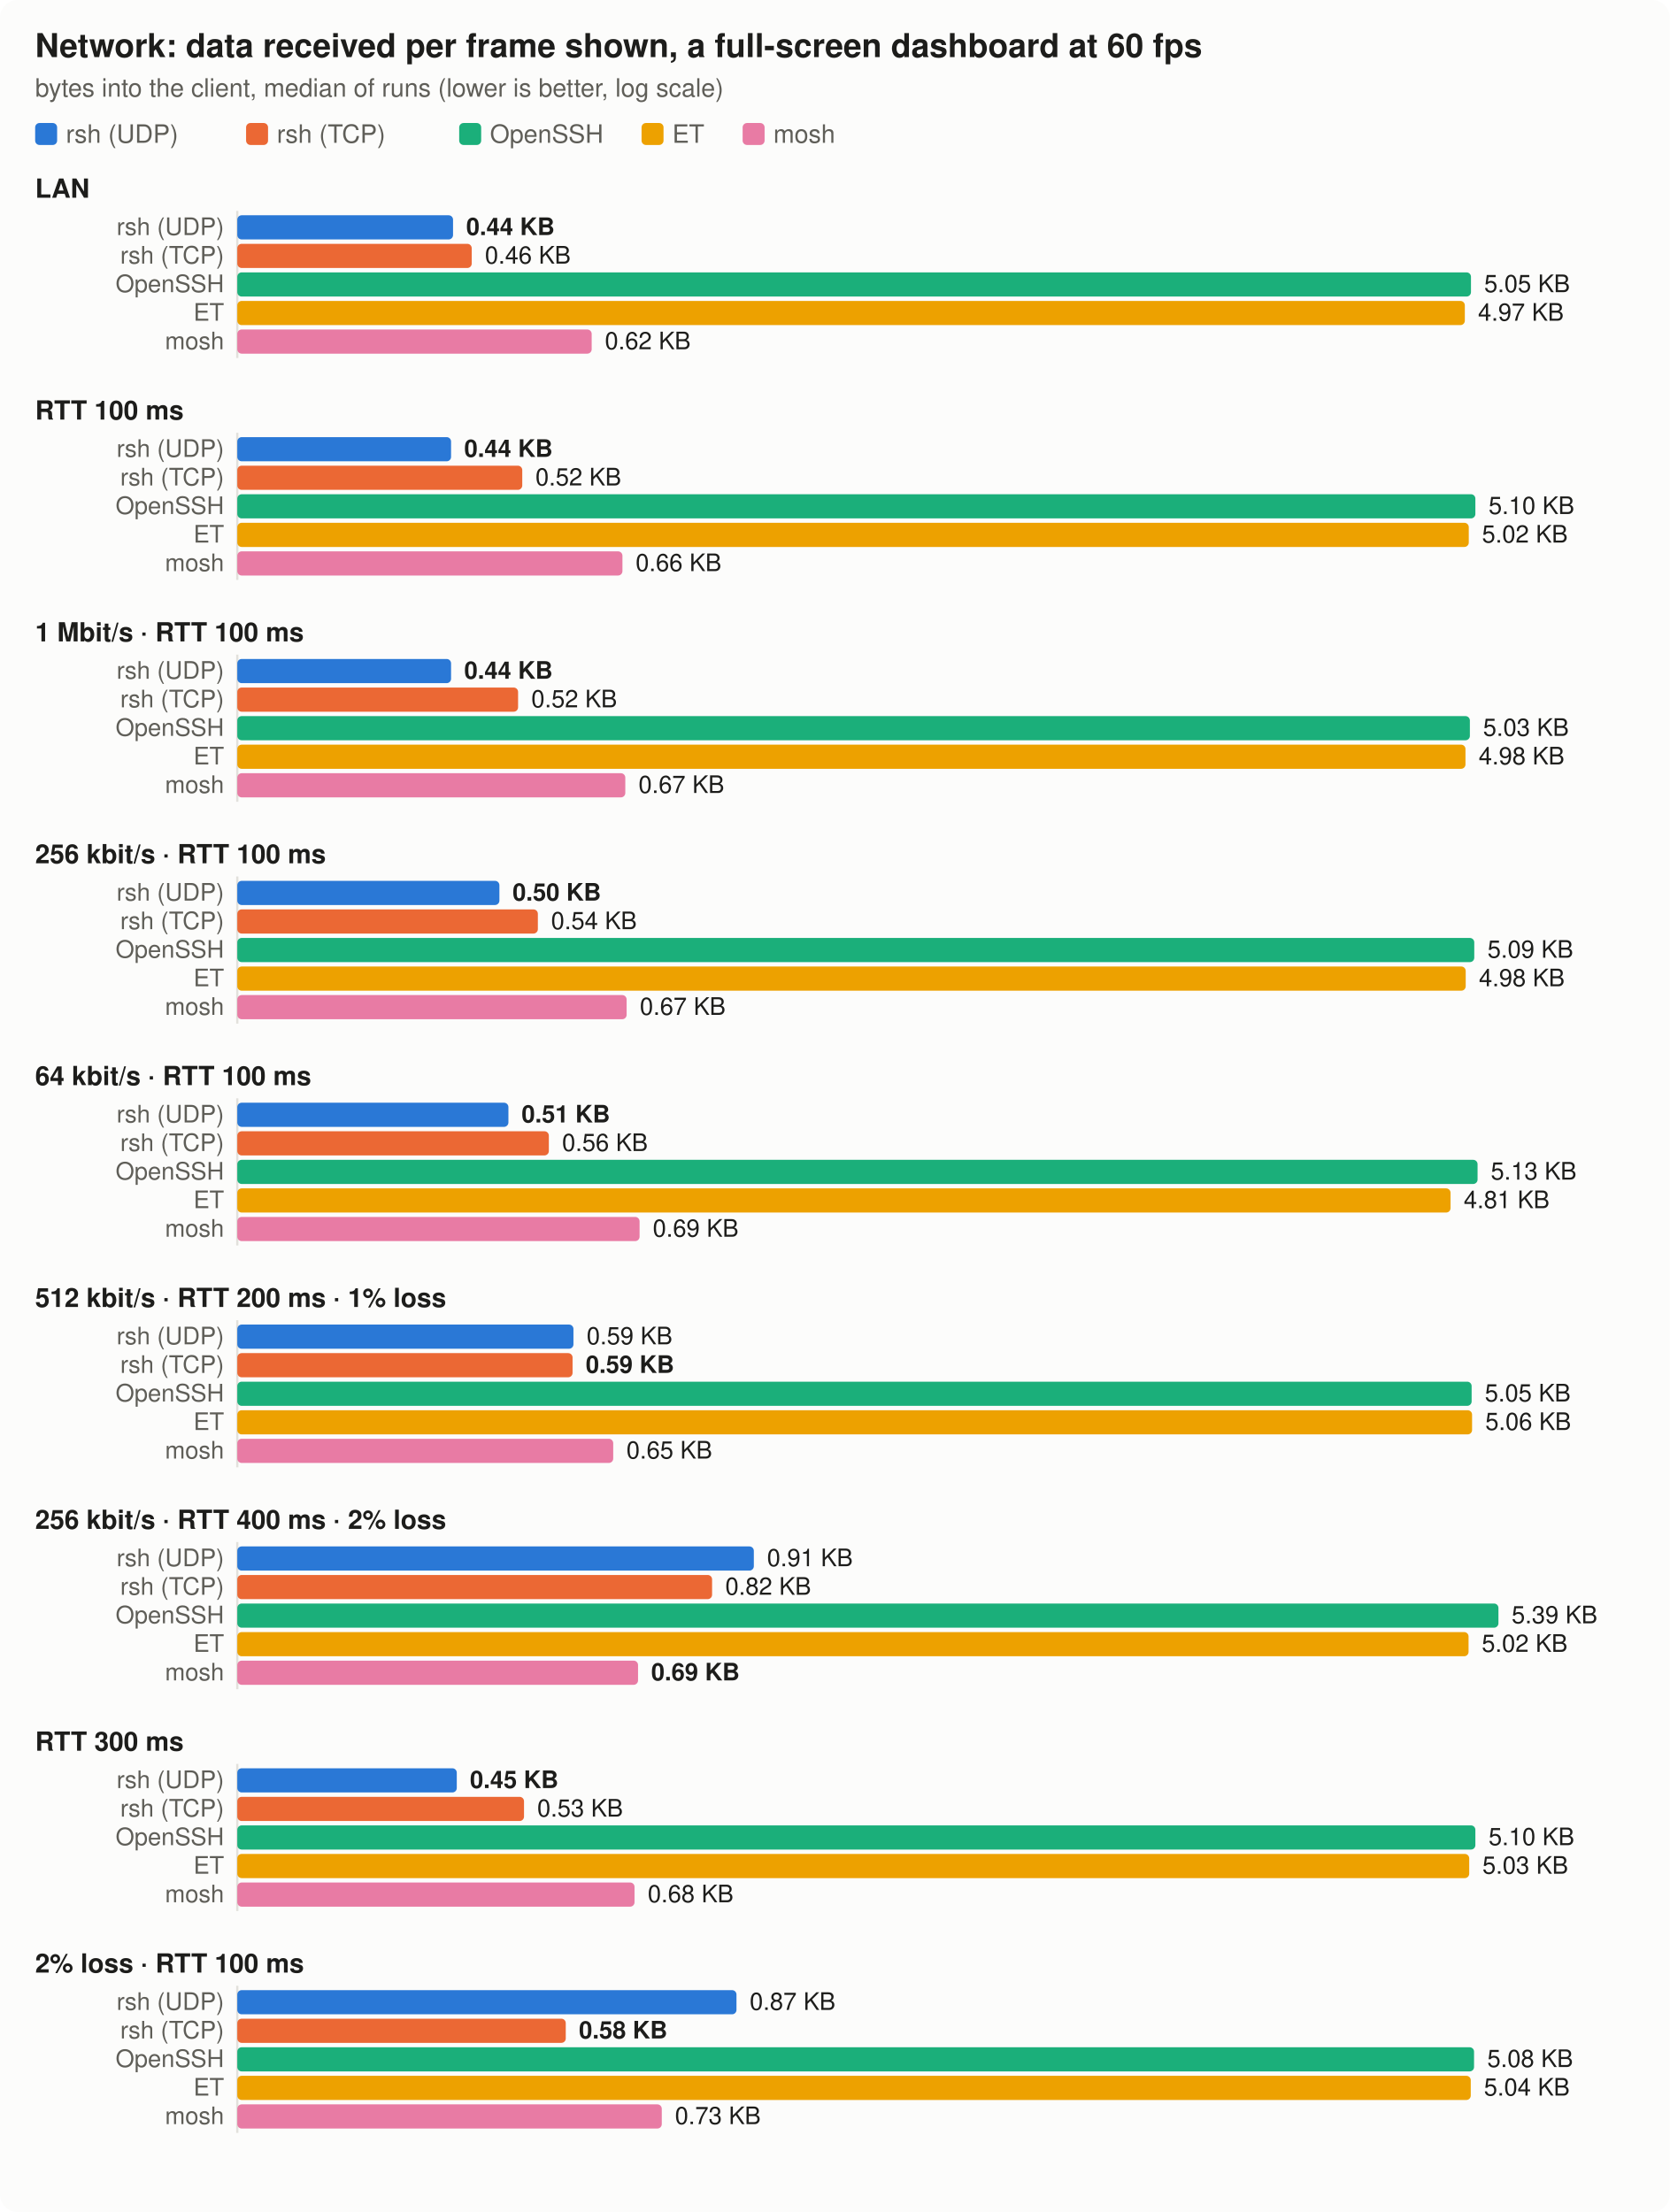
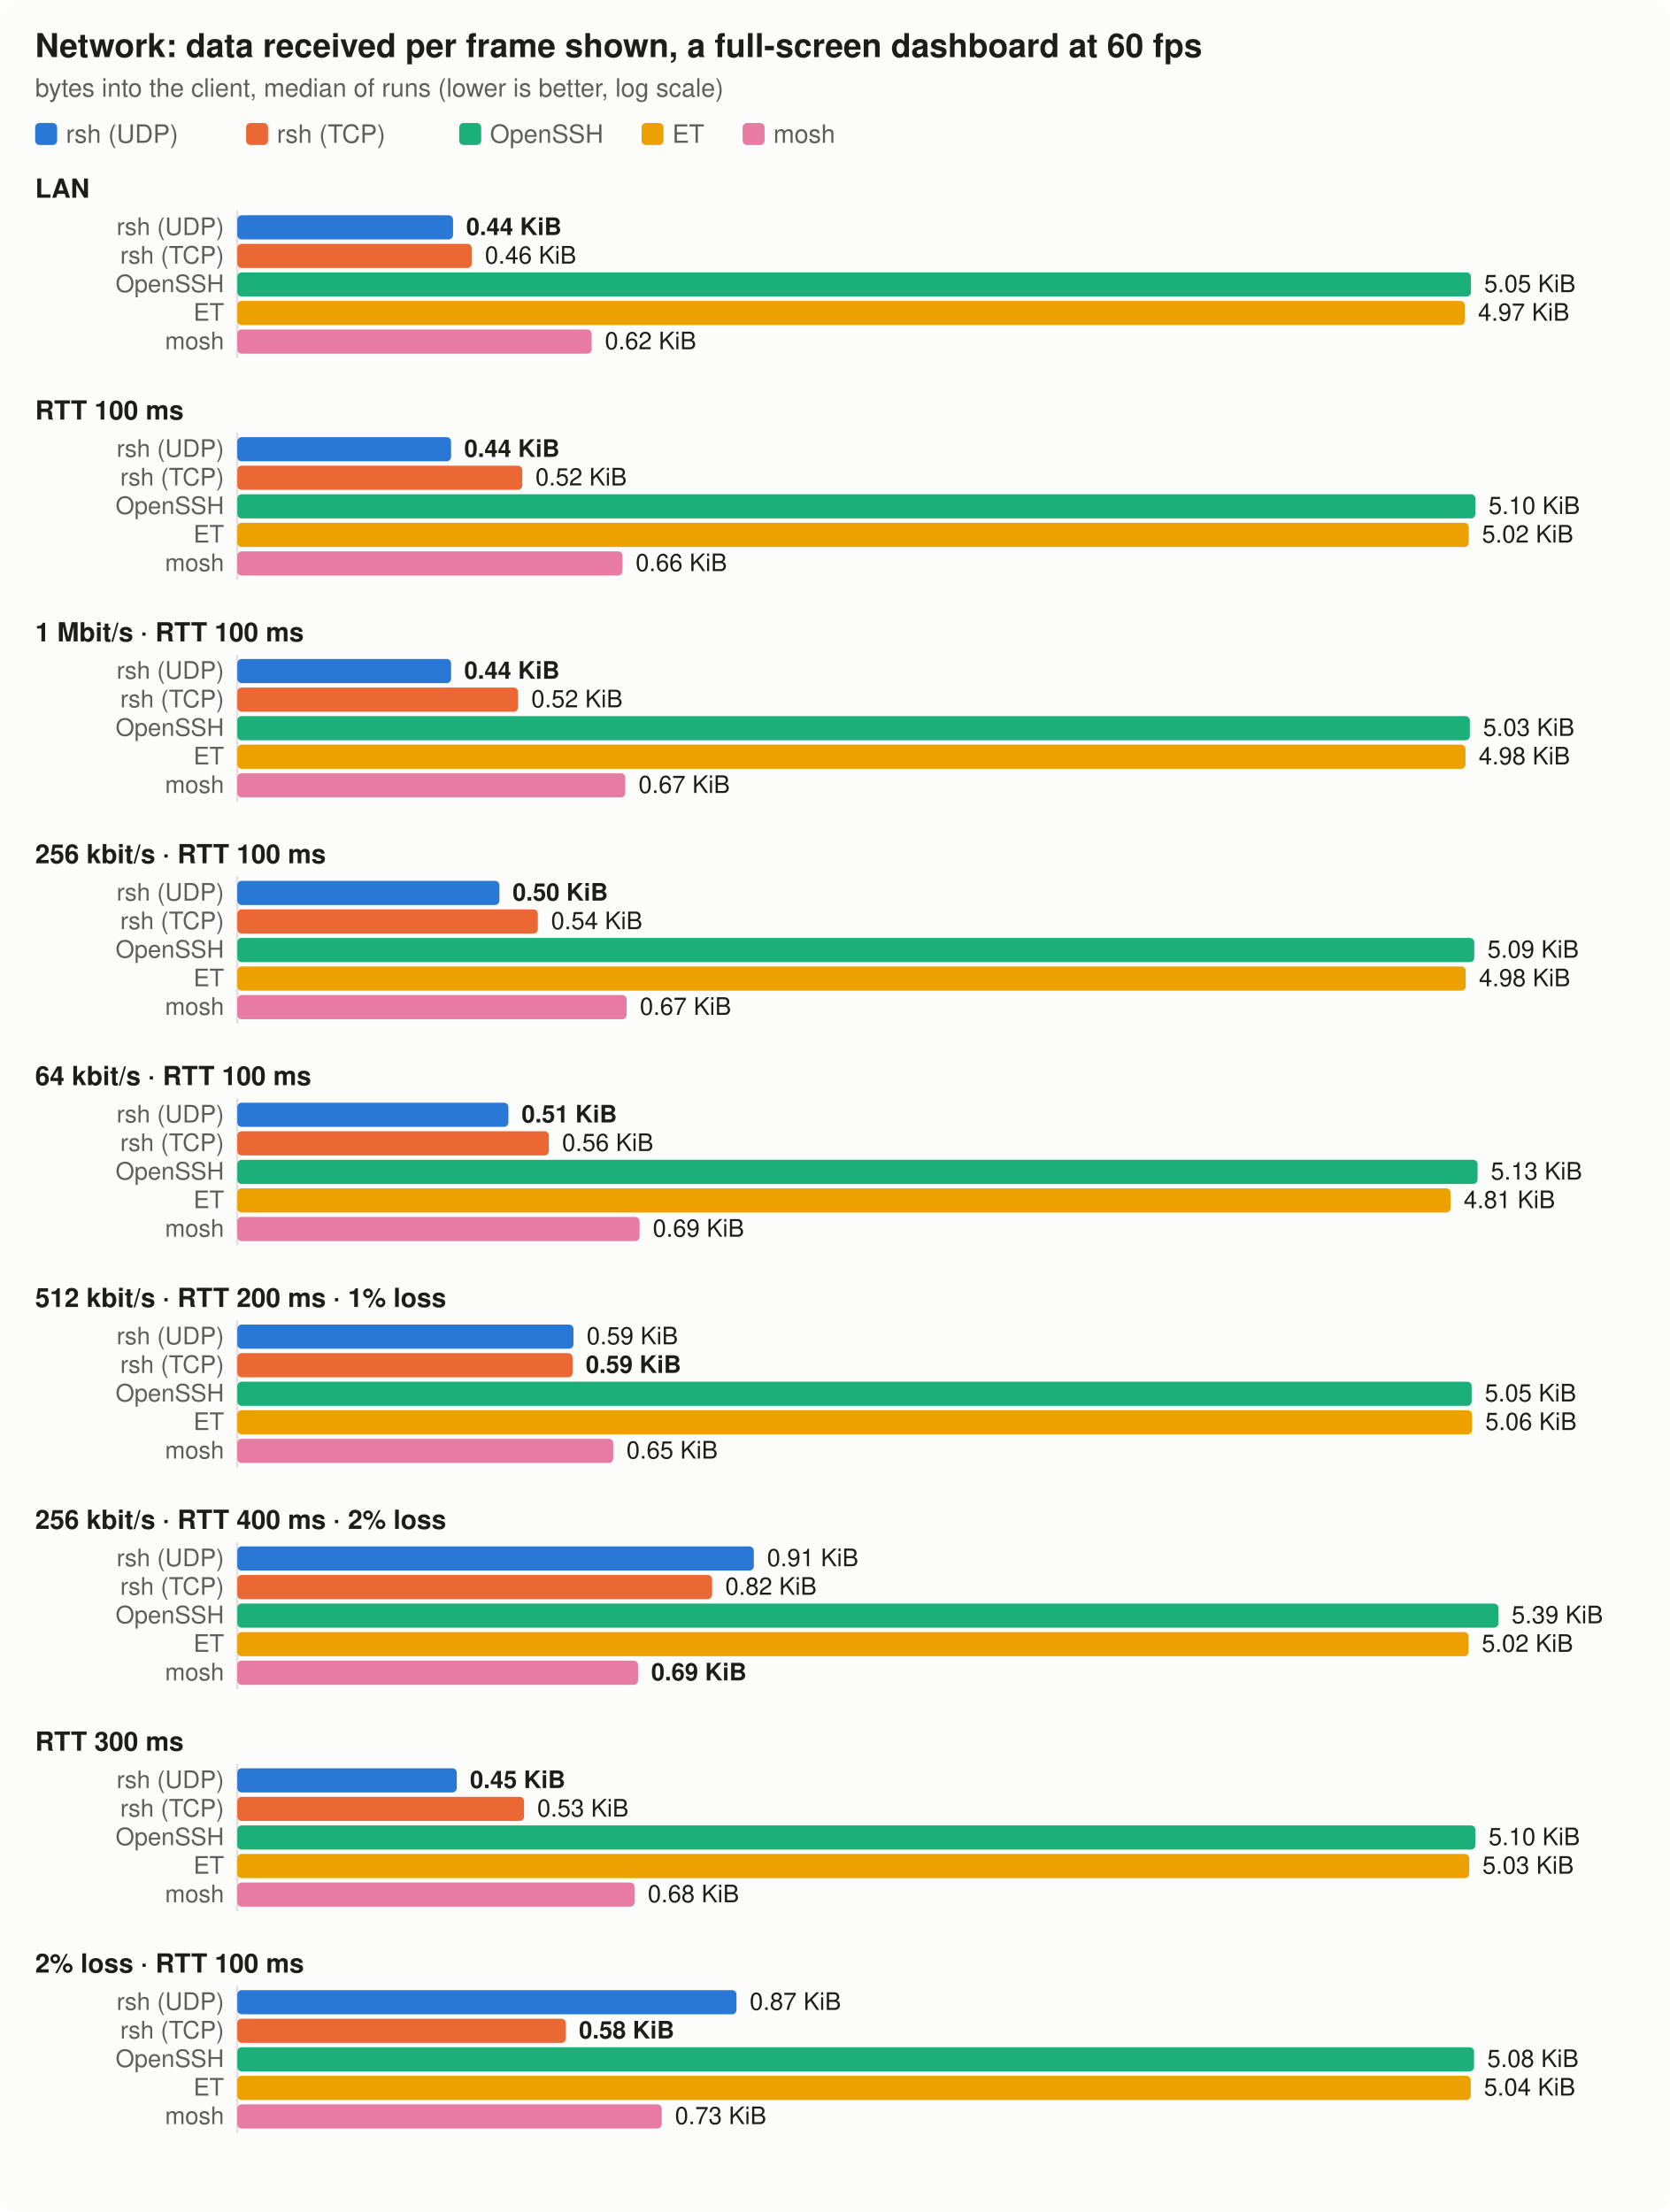
<svg xmlns="http://www.w3.org/2000/svg" width="760" height="1007" viewBox="0 0 760 1007" role="img" aria-label="Network: data received per frame shown, a full-screen dashboard at 60 fps">
  <style>svg{font-family:-apple-system,BlinkMacSystemFont,'Segoe UI',Helvetica,Arial,sans-serif}.bg{fill:#fcfcfb}.t1{fill:#1d1d1b}.t2{fill:#5f5e58}.axis{stroke:#e2e1dc}.s-rsh{fill:#2a78d6}.s-rsh_tcp{fill:#eb6834}.s-ssh{fill:#1baf7a}.s-et{fill:#eda100}.s-mosh{fill:#e87ba4}@media (prefers-color-scheme:dark){.bg{fill:#1a1a19}.t1{fill:#f0efec}.t2{fill:#c3c2b7}.axis{stroke:#3a3a37}.s-rsh{fill:#3987e5}.s-rsh_tcp{fill:#d95926}.s-ssh{fill:#199e70}.s-et{fill:#c98500}.s-mosh{fill:#d55181}}</style>
  <rect class="bg" width="100%" height="100%" rx="8" />
  <text class="t1" x="16" y="26" font-size="15" font-weight="600">Network: data received per frame shown, a full-screen dashboard at 60 fps</text>
  <text class="t2" x="16" y="44" font-size="11.5">bytes into the client, median of runs (lower is better, log scale)</text>
  <rect class="s-rsh" x="16" y="56" width="10" height="10" rx="2" />
  <text class="t2" x="30" y="65" font-size="11.5">rsh (UDP)</text>
  <rect class="s-rsh_tcp" x="112" y="56" width="10" height="10" rx="2" />
  <text class="t2" x="126" y="65" font-size="11.5">rsh (TCP)</text>
  <rect class="s-ssh" x="209" y="56" width="10" height="10" rx="2" />
  <text class="t2" x="223" y="65" font-size="11.5">OpenSSH</text>
  <rect class="s-et" x="292" y="56" width="10" height="10" rx="2" />
  <text class="t2" x="306" y="65" font-size="11.5">ET</text>
  <rect class="s-mosh" x="338" y="56" width="10" height="10" rx="2" />
  <text class="t2" x="352" y="65" font-size="11.5">mosh</text>
  <text class="t1" x="16" y="90" font-size="12" font-weight="600">LAN</text>
  <line class="axis" x1="108" y1="96" x2="108" y2="163" stroke-width="1" />
  <text class="t2" x="102" y="107" font-size="11" text-anchor="end">rsh (UDP)</text>
  <rect class="s-rsh" x="108" y="98" width="98.2" height="11" rx="2" />
-   <text class="t1" x="212.2" y="107" font-size="11" font-weight="600">0.44 KB</text>
+   <text class="t1" x="212.2" y="107" font-size="11" font-weight="600">0.44 KiB</text>
  <text class="t2" x="102" y="120" font-size="11" text-anchor="end">rsh (TCP)</text>
  <rect class="s-rsh_tcp" x="108" y="111" width="106.7" height="11" rx="2" />
-   <text class="t1" x="220.7" y="120" font-size="11">0.46 KB</text>
+   <text class="t1" x="220.7" y="120" font-size="11">0.46 KiB</text>
  <text class="t2" x="102" y="133" font-size="11" text-anchor="end">OpenSSH</text>
  <rect class="s-ssh" x="108" y="124" width="561.5" height="11" rx="2" />
-   <text class="t1" x="675.5" y="133" font-size="11">5.05 KB</text>
+   <text class="t1" x="675.5" y="133" font-size="11">5.05 KiB</text>
  <text class="t2" x="102" y="146" font-size="11" text-anchor="end">ET</text>
  <rect class="s-et" x="108" y="137" width="558.7" height="11" rx="2" />
-   <text class="t1" x="672.7" y="146" font-size="11">4.97 KB</text>
+   <text class="t1" x="672.7" y="146" font-size="11">4.97 KiB</text>
  <text class="t2" x="102" y="159" font-size="11" text-anchor="end">mosh</text>
  <rect class="s-mosh" x="108" y="150" width="161.3" height="11" rx="2" />
-   <text class="t1" x="275.3" y="159" font-size="11">0.62 KB</text>
+   <text class="t1" x="275.3" y="159" font-size="11">0.62 KiB</text>
  <text class="t1" x="16" y="191" font-size="12" font-weight="600">RTT 100 ms</text>
  <line class="axis" x1="108" y1="197" x2="108" y2="264" stroke-width="1" />
  <text class="t2" x="102" y="208" font-size="11" text-anchor="end">rsh (UDP)</text>
  <rect class="s-rsh" x="108" y="199" width="97.3" height="11" rx="2" />
-   <text class="t1" x="211.3" y="208" font-size="11" font-weight="600">0.44 KB</text>
+   <text class="t1" x="211.3" y="208" font-size="11" font-weight="600">0.44 KiB</text>
  <text class="t2" x="102" y="221" font-size="11" text-anchor="end">rsh (TCP)</text>
  <rect class="s-rsh_tcp" x="108" y="212" width="129.7" height="11" rx="2" />
-   <text class="t1" x="243.7" y="221" font-size="11">0.52 KB</text>
+   <text class="t1" x="243.7" y="221" font-size="11">0.52 KiB</text>
  <text class="t2" x="102" y="234" font-size="11" text-anchor="end">OpenSSH</text>
  <rect class="s-ssh" x="108" y="225" width="563.5" height="11" rx="2" />
-   <text class="t1" x="677.5" y="234" font-size="11">5.10 KB</text>
+   <text class="t1" x="677.5" y="234" font-size="11">5.10 KiB</text>
  <text class="t2" x="102" y="247" font-size="11" text-anchor="end">ET</text>
  <rect class="s-et" x="108" y="238" width="560.5" height="11" rx="2" />
-   <text class="t1" x="674.5" y="247" font-size="11">5.02 KB</text>
+   <text class="t1" x="674.5" y="247" font-size="11">5.02 KiB</text>
  <text class="t2" x="102" y="260" font-size="11" text-anchor="end">mosh</text>
  <rect class="s-mosh" x="108" y="251" width="175.3" height="11" rx="2" />
-   <text class="t1" x="289.3" y="260" font-size="11">0.66 KB</text>
+   <text class="t1" x="289.3" y="260" font-size="11">0.66 KiB</text>
  <text class="t1" x="16" y="292" font-size="12" font-weight="600">1 Mbit/s · RTT 100 ms</text>
  <line class="axis" x1="108" y1="298" x2="108" y2="365" stroke-width="1" />
  <text class="t2" x="102" y="309" font-size="11" text-anchor="end">rsh (UDP)</text>
  <rect class="s-rsh" x="108" y="300" width="97.3" height="11" rx="2" />
-   <text class="t1" x="211.3" y="309" font-size="11" font-weight="600">0.44 KB</text>
+   <text class="t1" x="211.3" y="309" font-size="11" font-weight="600">0.44 KiB</text>
  <text class="t2" x="102" y="322" font-size="11" text-anchor="end">rsh (TCP)</text>
  <rect class="s-rsh_tcp" x="108" y="313" width="127.8" height="11" rx="2" />
-   <text class="t1" x="241.8" y="322" font-size="11">0.52 KB</text>
+   <text class="t1" x="241.8" y="322" font-size="11">0.52 KiB</text>
  <text class="t2" x="102" y="335" font-size="11" text-anchor="end">OpenSSH</text>
  <rect class="s-ssh" x="108" y="326" width="561.0" height="11" rx="2" />
-   <text class="t1" x="675.0" y="335" font-size="11">5.03 KB</text>
+   <text class="t1" x="675.0" y="335" font-size="11">5.03 KiB</text>
  <text class="t2" x="102" y="348" font-size="11" text-anchor="end">ET</text>
  <rect class="s-et" x="108" y="339" width="559.0" height="11" rx="2" />
-   <text class="t1" x="673.0" y="348" font-size="11">4.98 KB</text>
+   <text class="t1" x="673.0" y="348" font-size="11">4.98 KiB</text>
  <text class="t2" x="102" y="361" font-size="11" text-anchor="end">mosh</text>
  <rect class="s-mosh" x="108" y="352" width="176.6" height="11" rx="2" />
-   <text class="t1" x="290.6" y="361" font-size="11">0.67 KB</text>
+   <text class="t1" x="290.6" y="361" font-size="11">0.67 KiB</text>
  <text class="t1" x="16" y="393" font-size="12" font-weight="600">256 kbit/s · RTT 100 ms</text>
  <line class="axis" x1="108" y1="399" x2="108" y2="466" stroke-width="1" />
  <text class="t2" x="102" y="410" font-size="11" text-anchor="end">rsh (UDP)</text>
  <rect class="s-rsh" x="108" y="401" width="119.3" height="11" rx="2" />
-   <text class="t1" x="233.3" y="410" font-size="11" font-weight="600">0.50 KB</text>
+   <text class="t1" x="233.3" y="410" font-size="11" font-weight="600">0.50 KiB</text>
  <text class="t2" x="102" y="423" font-size="11" text-anchor="end">rsh (TCP)</text>
  <rect class="s-rsh_tcp" x="108" y="414" width="136.8" height="11" rx="2" />
-   <text class="t1" x="250.8" y="423" font-size="11">0.54 KB</text>
+   <text class="t1" x="250.8" y="423" font-size="11">0.54 KiB</text>
  <text class="t2" x="102" y="436" font-size="11" text-anchor="end">OpenSSH</text>
  <rect class="s-ssh" x="108" y="427" width="563.0" height="11" rx="2" />
-   <text class="t1" x="677.0" y="436" font-size="11">5.09 KB</text>
+   <text class="t1" x="677.0" y="436" font-size="11">5.09 KiB</text>
  <text class="t2" x="102" y="449" font-size="11" text-anchor="end">ET</text>
  <rect class="s-et" x="108" y="440" width="559.1" height="11" rx="2" />
-   <text class="t1" x="673.1" y="449" font-size="11">4.98 KB</text>
+   <text class="t1" x="673.1" y="449" font-size="11">4.98 KiB</text>
  <text class="t2" x="102" y="462" font-size="11" text-anchor="end">mosh</text>
  <rect class="s-mosh" x="108" y="453" width="177.2" height="11" rx="2" />
-   <text class="t1" x="291.2" y="462" font-size="11">0.67 KB</text>
+   <text class="t1" x="291.2" y="462" font-size="11">0.67 KiB</text>
  <text class="t1" x="16" y="494" font-size="12" font-weight="600">64 kbit/s · RTT 100 ms</text>
  <line class="axis" x1="108" y1="500" x2="108" y2="567" stroke-width="1" />
  <text class="t2" x="102" y="511" font-size="11" text-anchor="end">rsh (UDP)</text>
  <rect class="s-rsh" x="108" y="502" width="123.4" height="11" rx="2" />
-   <text class="t1" x="237.4" y="511" font-size="11" font-weight="600">0.51 KB</text>
+   <text class="t1" x="237.4" y="511" font-size="11" font-weight="600">0.51 KiB</text>
  <text class="t2" x="102" y="524" font-size="11" text-anchor="end">rsh (TCP)</text>
  <rect class="s-rsh_tcp" x="108" y="515" width="141.8" height="11" rx="2" />
-   <text class="t1" x="255.8" y="524" font-size="11">0.56 KB</text>
+   <text class="t1" x="255.8" y="524" font-size="11">0.56 KiB</text>
  <text class="t2" x="102" y="537" font-size="11" text-anchor="end">OpenSSH</text>
  <rect class="s-ssh" x="108" y="528" width="564.5" height="11" rx="2" />
-   <text class="t1" x="678.5" y="537" font-size="11">5.13 KB</text>
+   <text class="t1" x="678.5" y="537" font-size="11">5.13 KiB</text>
  <text class="t2" x="102" y="550" font-size="11" text-anchor="end">ET</text>
  <rect class="s-et" x="108" y="541" width="552.2" height="11" rx="2" />
-   <text class="t1" x="666.2" y="550" font-size="11">4.81 KB</text>
+   <text class="t1" x="666.2" y="550" font-size="11">4.81 KiB</text>
  <text class="t2" x="102" y="563" font-size="11" text-anchor="end">mosh</text>
  <rect class="s-mosh" x="108" y="554" width="183.1" height="11" rx="2" />
-   <text class="t1" x="297.1" y="563" font-size="11">0.69 KB</text>
+   <text class="t1" x="297.1" y="563" font-size="11">0.69 KiB</text>
  <text class="t1" x="16" y="595" font-size="12" font-weight="600">512 kbit/s · RTT 200 ms · 1% loss</text>
  <line class="axis" x1="108" y1="601" x2="108" y2="668" stroke-width="1" />
  <text class="t2" x="102" y="612" font-size="11" text-anchor="end">rsh (UDP)</text>
  <rect class="s-rsh" x="108" y="603" width="153.0" height="11" rx="2" />
-   <text class="t1" x="267.0" y="612" font-size="11">0.59 KB</text>
+   <text class="t1" x="267.0" y="612" font-size="11">0.59 KiB</text>
  <text class="t2" x="102" y="625" font-size="11" text-anchor="end">rsh (TCP)</text>
  <rect class="s-rsh_tcp" x="108" y="616" width="152.6" height="11" rx="2" />
-   <text class="t1" x="266.6" y="625" font-size="11" font-weight="600">0.59 KB</text>
+   <text class="t1" x="266.6" y="625" font-size="11" font-weight="600">0.59 KiB</text>
  <text class="t2" x="102" y="638" font-size="11" text-anchor="end">OpenSSH</text>
  <rect class="s-ssh" x="108" y="629" width="561.8" height="11" rx="2" />
-   <text class="t1" x="675.8" y="638" font-size="11">5.05 KB</text>
+   <text class="t1" x="675.8" y="638" font-size="11">5.05 KiB</text>
  <text class="t2" x="102" y="651" font-size="11" text-anchor="end">ET</text>
  <rect class="s-et" x="108" y="642" width="562.0" height="11" rx="2" />
-   <text class="t1" x="676.0" y="651" font-size="11">5.06 KB</text>
+   <text class="t1" x="676.0" y="651" font-size="11">5.06 KiB</text>
  <text class="t2" x="102" y="664" font-size="11" text-anchor="end">mosh</text>
  <rect class="s-mosh" x="108" y="655" width="171.1" height="11" rx="2" />
-   <text class="t1" x="285.1" y="664" font-size="11">0.65 KB</text>
+   <text class="t1" x="285.1" y="664" font-size="11">0.65 KiB</text>
  <text class="t1" x="16" y="696" font-size="12" font-weight="600">256 kbit/s · RTT 400 ms · 2% loss</text>
  <line class="axis" x1="108" y1="702" x2="108" y2="769" stroke-width="1" />
  <text class="t2" x="102" y="713" font-size="11" text-anchor="end">rsh (UDP)</text>
  <rect class="s-rsh" x="108" y="704" width="235.1" height="11" rx="2" />
-   <text class="t1" x="349.1" y="713" font-size="11">0.91 KB</text>
+   <text class="t1" x="349.1" y="713" font-size="11">0.91 KiB</text>
  <text class="t2" x="102" y="726" font-size="11" text-anchor="end">rsh (TCP)</text>
  <rect class="s-rsh_tcp" x="108" y="717" width="216.1" height="11" rx="2" />
-   <text class="t1" x="330.1" y="726" font-size="11">0.82 KB</text>
+   <text class="t1" x="330.1" y="726" font-size="11">0.82 KiB</text>
  <text class="t2" x="102" y="739" font-size="11" text-anchor="end">OpenSSH</text>
  <rect class="s-ssh" x="108" y="730" width="574.0" height="11" rx="2" />
-   <text class="t1" x="688.0" y="739" font-size="11">5.39 KB</text>
+   <text class="t1" x="688.0" y="739" font-size="11">5.39 KiB</text>
  <text class="t2" x="102" y="752" font-size="11" text-anchor="end">ET</text>
  <rect class="s-et" x="108" y="743" width="560.4" height="11" rx="2" />
-   <text class="t1" x="674.4" y="752" font-size="11">5.02 KB</text>
+   <text class="t1" x="674.4" y="752" font-size="11">5.02 KiB</text>
  <text class="t2" x="102" y="765" font-size="11" text-anchor="end">mosh</text>
  <rect class="s-mosh" x="108" y="756" width="182.4" height="11" rx="2" />
-   <text class="t1" x="296.4" y="765" font-size="11" font-weight="600">0.69 KB</text>
+   <text class="t1" x="296.4" y="765" font-size="11" font-weight="600">0.69 KiB</text>
  <text class="t1" x="16" y="797" font-size="12" font-weight="600">RTT 300 ms</text>
  <line class="axis" x1="108" y1="803" x2="108" y2="870" stroke-width="1" />
  <text class="t2" x="102" y="814" font-size="11" text-anchor="end">rsh (UDP)</text>
  <rect class="s-rsh" x="108" y="805" width="99.9" height="11" rx="2" />
-   <text class="t1" x="213.9" y="814" font-size="11" font-weight="600">0.45 KB</text>
+   <text class="t1" x="213.9" y="814" font-size="11" font-weight="600">0.45 KiB</text>
  <text class="t2" x="102" y="827" font-size="11" text-anchor="end">rsh (TCP)</text>
  <rect class="s-rsh_tcp" x="108" y="818" width="130.5" height="11" rx="2" />
-   <text class="t1" x="244.5" y="827" font-size="11">0.53 KB</text>
+   <text class="t1" x="244.5" y="827" font-size="11">0.53 KiB</text>
  <text class="t2" x="102" y="840" font-size="11" text-anchor="end">OpenSSH</text>
  <rect class="s-ssh" x="108" y="831" width="563.5" height="11" rx="2" />
-   <text class="t1" x="677.5" y="840" font-size="11">5.10 KB</text>
+   <text class="t1" x="677.5" y="840" font-size="11">5.10 KiB</text>
  <text class="t2" x="102" y="853" font-size="11" text-anchor="end">ET</text>
  <rect class="s-et" x="108" y="844" width="560.7" height="11" rx="2" />
-   <text class="t1" x="674.7" y="853" font-size="11">5.03 KB</text>
+   <text class="t1" x="674.7" y="853" font-size="11">5.03 KiB</text>
  <text class="t2" x="102" y="866" font-size="11" text-anchor="end">mosh</text>
  <rect class="s-mosh" x="108" y="857" width="180.8" height="11" rx="2" />
-   <text class="t1" x="294.8" y="866" font-size="11">0.68 KB</text>
+   <text class="t1" x="294.8" y="866" font-size="11">0.68 KiB</text>
  <text class="t1" x="16" y="898" font-size="12" font-weight="600">2% loss · RTT 100 ms</text>
  <line class="axis" x1="108" y1="904" x2="108" y2="971" stroke-width="1" />
  <text class="t2" x="102" y="915" font-size="11" text-anchor="end">rsh (UDP)</text>
  <rect class="s-rsh" x="108" y="906" width="227.2" height="11" rx="2" />
-   <text class="t1" x="341.2" y="915" font-size="11">0.87 KB</text>
+   <text class="t1" x="341.2" y="915" font-size="11">0.87 KiB</text>
  <text class="t2" x="102" y="928" font-size="11" text-anchor="end">rsh (TCP)</text>
  <rect class="s-rsh_tcp" x="108" y="919" width="149.5" height="11" rx="2" />
-   <text class="t1" x="263.5" y="928" font-size="11" font-weight="600">0.58 KB</text>
+   <text class="t1" x="263.5" y="928" font-size="11" font-weight="600">0.58 KiB</text>
  <text class="t2" x="102" y="941" font-size="11" text-anchor="end">OpenSSH</text>
  <rect class="s-ssh" x="108" y="932" width="562.9" height="11" rx="2" />
-   <text class="t1" x="676.9" y="941" font-size="11">5.08 KB</text>
+   <text class="t1" x="676.9" y="941" font-size="11">5.08 KiB</text>
  <text class="t2" x="102" y="954" font-size="11" text-anchor="end">ET</text>
  <rect class="s-et" x="108" y="945" width="561.4" height="11" rx="2" />
-   <text class="t1" x="675.4" y="954" font-size="11">5.04 KB</text>
+   <text class="t1" x="675.4" y="954" font-size="11">5.04 KiB</text>
  <text class="t2" x="102" y="967" font-size="11" text-anchor="end">mosh</text>
  <rect class="s-mosh" x="108" y="958" width="193.2" height="11" rx="2" />
-   <text class="t1" x="307.2" y="967" font-size="11">0.73 KB</text>
+   <text class="t1" x="307.2" y="967" font-size="11">0.73 KiB</text>
</svg>
